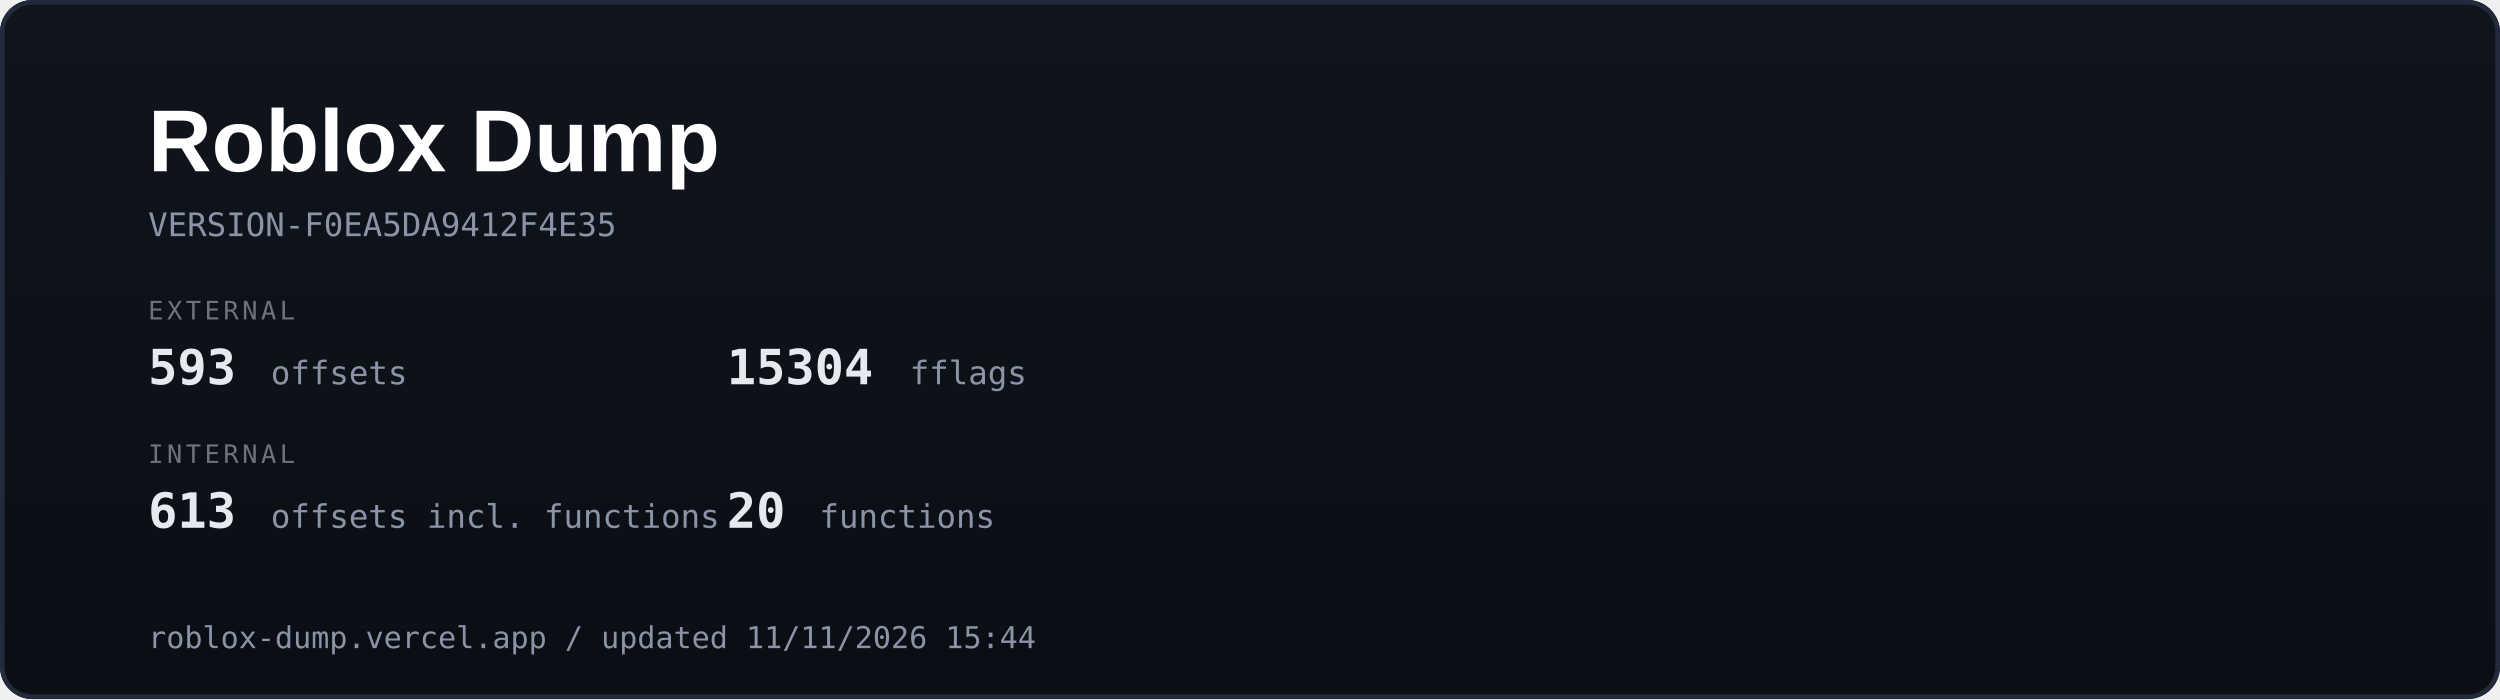
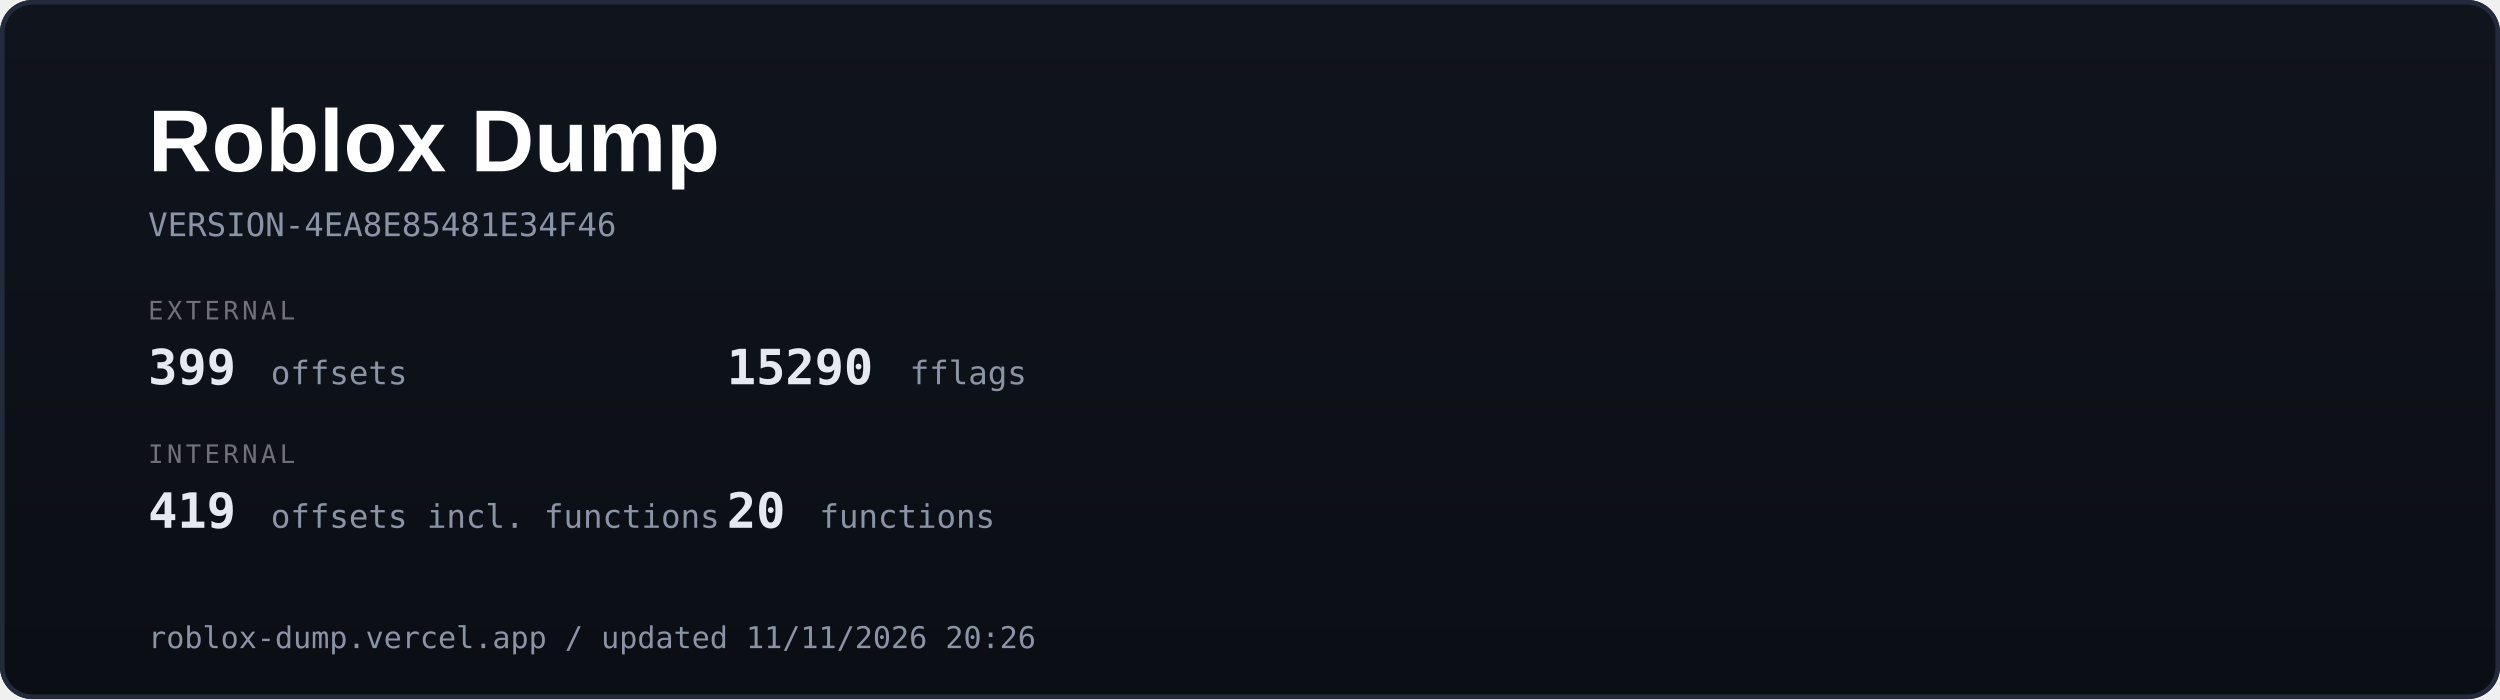
<svg xmlns="http://www.w3.org/2000/svg" width="1080" height="302" viewBox="0 0 1080 302">
  <defs>
    <linearGradient id="g" x1="0" y1="0" x2="0" y2="1">
      <stop offset="0" stop-color="#10141d" />
      <stop offset="1" stop-color="#0b0e14" />
    </linearGradient>
  </defs>
  <rect width="1080" height="302" rx="14" fill="url(#g)" />
  <rect x="1" y="1" width="1078" height="300" rx="13" fill="none" stroke="#232a3b" stroke-width="2" />
  <text x="64" y="74" font-family="Segoe UI, Arial" font-size="38" font-weight="700" fill="#ffffff">Roblox Dump</text>
-   <text x="64" y="102" font-family="Consolas, monospace" font-size="14" fill="#8b93a7">VERSION-F0EA5DA9412F4E35</text>
+   <text x="64" y="102" font-family="Consolas, monospace" font-size="14" fill="#8b93a7">VERSION-4EA8E85481E34F46</text>
  <text x="64" y="138" font-family="Consolas, monospace" font-size="11" fill="#71717a" letter-spacing="1.5">EXTERNAL</text>
-   <text x="64" y="166" font-family="Consolas, monospace" font-size="21" font-weight="700" fill="#e6e9f0">593</text>
+   <text x="64" y="166" font-family="Consolas, monospace" font-size="21" font-weight="700" fill="#e6e9f0">399</text>
  <text x="117" y="166" font-family="Consolas, monospace" font-size="14" fill="#8b93a7"> offsets</text>
-   <text x="314" y="166" font-family="Consolas, monospace" font-size="21" font-weight="700" fill="#e6e9f0">15304</text>
+   <text x="314" y="166" font-family="Consolas, monospace" font-size="21" font-weight="700" fill="#e6e9f0">15290</text>
  <text x="393" y="166" font-family="Consolas, monospace" font-size="14" fill="#8b93a7"> fflags</text>
  <text x="64" y="200" font-family="Consolas, monospace" font-size="11" fill="#71717a" letter-spacing="1.5">INTERNAL</text>
-   <text x="64" y="228" font-family="Consolas, monospace" font-size="21" font-weight="700" fill="#e6e9f0">613</text>
+   <text x="64" y="228" font-family="Consolas, monospace" font-size="21" font-weight="700" fill="#e6e9f0">419</text>
  <text x="117" y="228" font-family="Consolas, monospace" font-size="14" fill="#8b93a7"> offsets incl. functions</text>
  <text x="314" y="228" font-family="Consolas, monospace" font-size="21" font-weight="700" fill="#e6e9f0">20</text>
  <text x="354" y="228" font-family="Consolas, monospace" font-size="14" fill="#8b93a7"> functions</text>
-   <text x="64" y="280" font-family="Consolas, monospace" font-size="13" fill="#8b93a7">roblox-dump.vercel.app / updated 11/11/2026 15:44</text>
+   <text x="64" y="280" font-family="Consolas, monospace" font-size="13" fill="#8b93a7">roblox-dump.vercel.app / updated 11/11/2026 20:26</text>
</svg>
